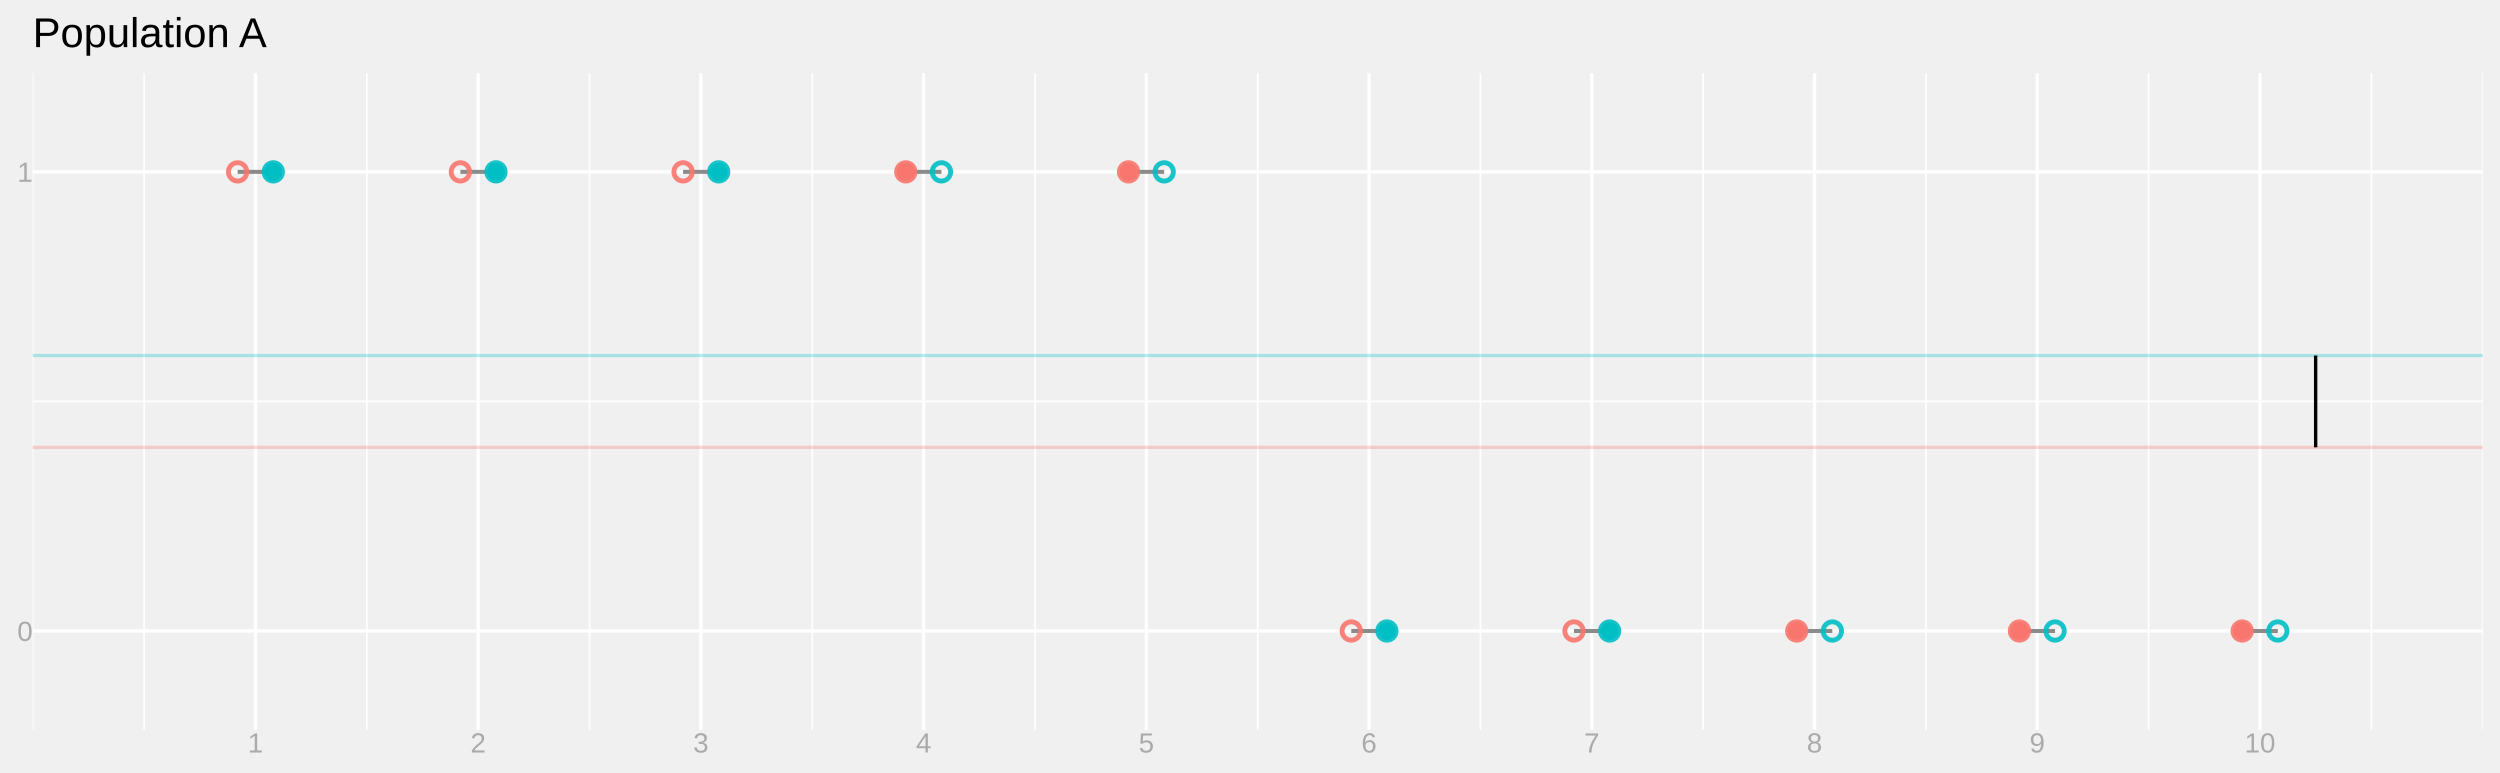
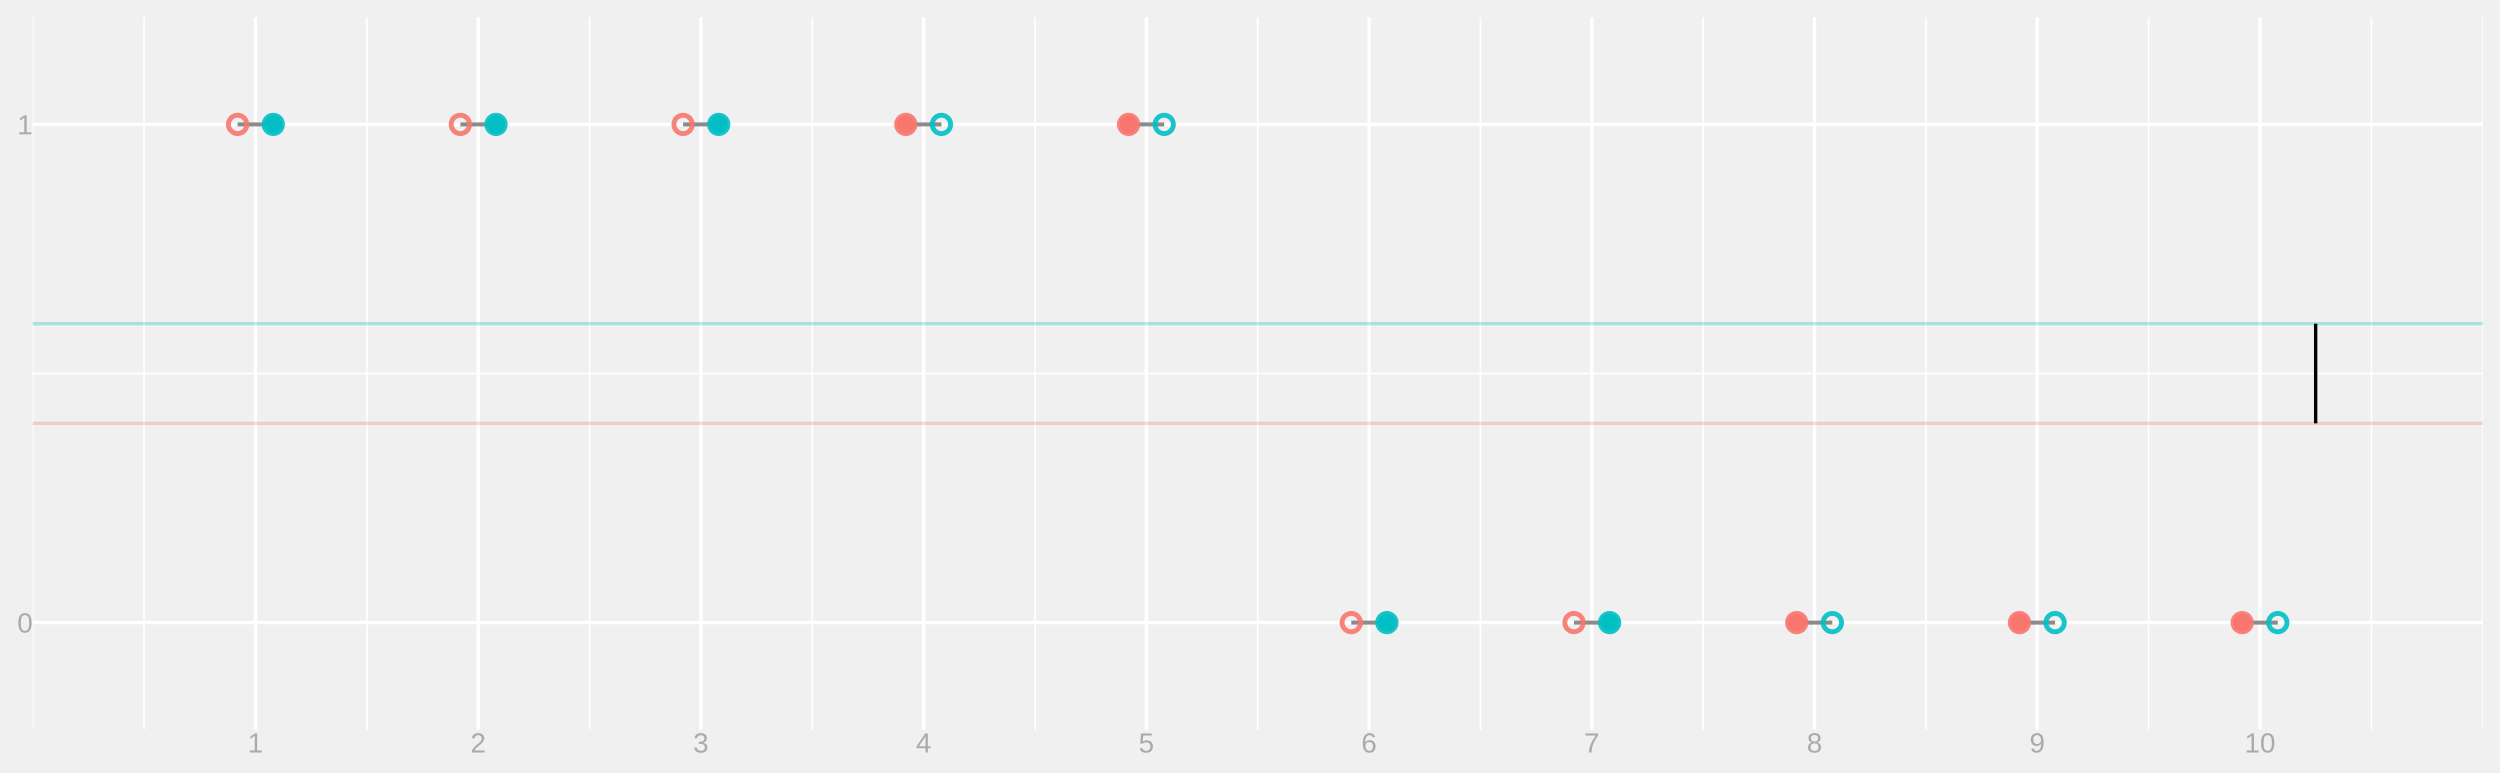
<svg xmlns="http://www.w3.org/2000/svg" width="792.00pt" height="244.80pt" viewBox="0 0 792.00 244.80">
  <g class="svglite">
    <defs>
      <style type="text/css">
    .svglite line, .svglite polyline, .svglite polygon, .svglite path, .svglite rect, .svglite circle {
      fill: none;
      stroke: #000000;
      stroke-linecap: round;
      stroke-linejoin: round;
      stroke-miterlimit: 10.00;
    }
    .svglite text {
      white-space: pre;
    }
    .svglite g.glyphgroup path {
      fill: inherit;
      stroke: none;
    }
  </style>
    </defs>
    <rect width="100%" height="100%" style="stroke: none; fill: none;" />
    <defs>
      <clipPath id="cpMC4wMHw3OTIuMDB8MC4wMHwyNDQuODA=">
        <rect x="0.00" y="0.00" width="792.00" height="244.80" />
      </clipPath>
    </defs>
    <g clip-path="url(#cpMC4wMHw3OTIuMDB8MC4wMHwyNDQuODA=)">
      <rect x="0.00" y="0.00" width="792.00" height="244.80" style="stroke-width: 1.07; stroke: none;" />
    </g>
    <defs>
-       <clipPath id="cpMTAuMzd8Nzg2LjUyfDIzLjE4fDIzMS4xNw==">
-         <rect x="10.37" y="23.18" width="776.15" height="207.99" />
+       <clipPath id="cpMTAuMzd8Nzg2LjUyfDUuNDh8MjMxLjE3">
+         <rect x="10.37" y="5.48" width="776.15" height="225.69" />
      </clipPath>
    </defs>
-     <g clip-path="url(#cpMTAuMzd8Nzg2LjUyfDIzLjE4fDIzMS4xNw==)">
-       <rect x="10.37" y="23.18" width="776.15" height="207.99" style="stroke-width: 1.07; stroke: none;" />
-       <polyline points="10.37,127.17 786.52,127.17 " style="stroke-width: 0.53; stroke: #FFFFFF; stroke-linecap: butt;" />
-       <polyline points="10.37,231.17 10.37,23.18 " style="stroke-width: 0.53; stroke: #FFFFFF; stroke-linecap: butt;" />
-       <polyline points="45.65,231.17 45.65,23.18 " style="stroke-width: 0.53; stroke: #FFFFFF; stroke-linecap: butt;" />
-       <polyline points="116.21,231.17 116.21,23.18 " style="stroke-width: 0.53; stroke: #FFFFFF; stroke-linecap: butt;" />
-       <polyline points="186.77,231.17 186.77,23.18 " style="stroke-width: 0.53; stroke: #FFFFFF; stroke-linecap: butt;" />
-       <polyline points="257.33,231.17 257.33,23.18 " style="stroke-width: 0.53; stroke: #FFFFFF; stroke-linecap: butt;" />
-       <polyline points="327.89,231.17 327.89,23.18 " style="stroke-width: 0.53; stroke: #FFFFFF; stroke-linecap: butt;" />
-       <polyline points="398.45,231.17 398.45,23.18 " style="stroke-width: 0.53; stroke: #FFFFFF; stroke-linecap: butt;" />
-       <polyline points="469.00,231.17 469.00,23.18 " style="stroke-width: 0.53; stroke: #FFFFFF; stroke-linecap: butt;" />
-       <polyline points="539.56,231.17 539.56,23.18 " style="stroke-width: 0.53; stroke: #FFFFFF; stroke-linecap: butt;" />
-       <polyline points="610.12,231.17 610.12,23.18 " style="stroke-width: 0.53; stroke: #FFFFFF; stroke-linecap: butt;" />
-       <polyline points="680.68,231.17 680.68,23.18 " style="stroke-width: 0.53; stroke: #FFFFFF; stroke-linecap: butt;" />
-       <polyline points="751.24,231.17 751.24,23.18 " style="stroke-width: 0.53; stroke: #FFFFFF; stroke-linecap: butt;" />
-       <polyline points="786.52,231.17 786.52,23.18 " style="stroke-width: 0.53; stroke: #FFFFFF; stroke-linecap: butt;" />
-       <polyline points="10.37,199.90 786.52,199.90 " style="stroke-width: 1.07; stroke: #FFFFFF; stroke-linecap: butt;" />
-       <polyline points="10.37,54.45 786.52,54.45 " style="stroke-width: 1.07; stroke: #FFFFFF; stroke-linecap: butt;" />
-       <polyline points="80.93,231.17 80.93,23.18 " style="stroke-width: 1.07; stroke: #FFFFFF; stroke-linecap: butt;" />
-       <polyline points="151.49,231.17 151.49,23.18 " style="stroke-width: 1.07; stroke: #FFFFFF; stroke-linecap: butt;" />
-       <polyline points="222.05,231.17 222.05,23.18 " style="stroke-width: 1.07; stroke: #FFFFFF; stroke-linecap: butt;" />
-       <polyline points="292.61,231.17 292.61,23.18 " style="stroke-width: 1.07; stroke: #FFFFFF; stroke-linecap: butt;" />
-       <polyline points="363.17,231.17 363.17,23.18 " style="stroke-width: 1.07; stroke: #FFFFFF; stroke-linecap: butt;" />
-       <polyline points="433.72,231.17 433.72,23.18 " style="stroke-width: 1.07; stroke: #FFFFFF; stroke-linecap: butt;" />
-       <polyline points="504.28,231.17 504.28,23.18 " style="stroke-width: 1.07; stroke: #FFFFFF; stroke-linecap: butt;" />
-       <polyline points="574.84,231.17 574.84,23.18 " style="stroke-width: 1.07; stroke: #FFFFFF; stroke-linecap: butt;" />
-       <polyline points="645.40,231.17 645.40,23.18 " style="stroke-width: 1.07; stroke: #FFFFFF; stroke-linecap: butt;" />
-       <polyline points="715.96,231.17 715.96,23.18 " style="stroke-width: 1.07; stroke: #FFFFFF; stroke-linecap: butt;" />
-       <line x1="75.28" y1="54.45" x2="86.57" y2="54.45" style="stroke-width: 1.28; stroke: #7F7F7F; stroke-opacity: 0.90; stroke-linecap: butt;" />
-       <line x1="145.84" y1="54.45" x2="157.13" y2="54.45" style="stroke-width: 1.28; stroke: #7F7F7F; stroke-opacity: 0.90; stroke-linecap: butt;" />
-       <line x1="216.40" y1="54.45" x2="227.69" y2="54.45" style="stroke-width: 1.28; stroke: #7F7F7F; stroke-opacity: 0.90; stroke-linecap: butt;" />
-       <line x1="286.96" y1="54.45" x2="298.25" y2="54.45" style="stroke-width: 1.28; stroke: #7F7F7F; stroke-opacity: 0.90; stroke-linecap: butt;" />
-       <line x1="357.52" y1="54.45" x2="368.81" y2="54.45" style="stroke-width: 1.28; stroke: #7F7F7F; stroke-opacity: 0.90; stroke-linecap: butt;" />
-       <line x1="428.08" y1="199.90" x2="439.37" y2="199.90" style="stroke-width: 1.28; stroke: #7F7F7F; stroke-opacity: 0.90; stroke-linecap: butt;" />
-       <line x1="498.64" y1="199.90" x2="509.93" y2="199.90" style="stroke-width: 1.28; stroke: #7F7F7F; stroke-opacity: 0.90; stroke-linecap: butt;" />
-       <line x1="569.20" y1="199.90" x2="580.49" y2="199.90" style="stroke-width: 1.28; stroke: #7F7F7F; stroke-opacity: 0.90; stroke-linecap: butt;" />
-       <line x1="639.76" y1="199.90" x2="651.05" y2="199.90" style="stroke-width: 1.28; stroke: #7F7F7F; stroke-opacity: 0.90; stroke-linecap: butt;" />
-       <line x1="710.32" y1="199.90" x2="721.61" y2="199.90" style="stroke-width: 1.28; stroke: #7F7F7F; stroke-opacity: 0.90; stroke-linecap: butt;" />
-       <circle cx="75.28" cy="54.45" r="2.91" style="stroke-width: 1.56; stroke: #F8766D; stroke-opacity: 0.90;" />
-       <circle cx="145.84" cy="54.45" r="2.91" style="stroke-width: 1.56; stroke: #F8766D; stroke-opacity: 0.90;" />
-       <circle cx="216.40" cy="54.45" r="2.91" style="stroke-width: 1.56; stroke: #F8766D; stroke-opacity: 0.90;" />
-       <circle cx="286.96" cy="54.45" r="2.91" style="stroke-width: 1.56; stroke: #F8766D; stroke-opacity: 0.90;" />
-       <circle cx="357.52" cy="54.45" r="2.91" style="stroke-width: 1.56; stroke: #F8766D; stroke-opacity: 0.90;" />
-       <circle cx="428.08" cy="199.90" r="2.91" style="stroke-width: 1.56; stroke: #F8766D; stroke-opacity: 0.90;" />
-       <circle cx="498.64" cy="199.90" r="2.91" style="stroke-width: 1.56; stroke: #F8766D; stroke-opacity: 0.90;" />
-       <circle cx="569.20" cy="199.90" r="2.91" style="stroke-width: 1.56; stroke: #F8766D; stroke-opacity: 0.90;" />
-       <circle cx="639.76" cy="199.90" r="2.91" style="stroke-width: 1.56; stroke: #F8766D; stroke-opacity: 0.90;" />
-       <circle cx="710.32" cy="199.90" r="2.91" style="stroke-width: 1.56; stroke: #F8766D; stroke-opacity: 0.90;" />
-       <circle cx="86.57" cy="54.45" r="2.91" style="stroke-width: 1.56; stroke: #00BFC4; stroke-opacity: 0.90;" />
-       <circle cx="157.13" cy="54.45" r="2.91" style="stroke-width: 1.56; stroke: #00BFC4; stroke-opacity: 0.90;" />
-       <circle cx="227.69" cy="54.45" r="2.91" style="stroke-width: 1.56; stroke: #00BFC4; stroke-opacity: 0.90;" />
-       <circle cx="298.25" cy="54.45" r="2.91" style="stroke-width: 1.56; stroke: #00BFC4; stroke-opacity: 0.90;" />
-       <circle cx="368.81" cy="54.45" r="2.91" style="stroke-width: 1.56; stroke: #00BFC4; stroke-opacity: 0.90;" />
-       <circle cx="439.37" cy="199.90" r="2.91" style="stroke-width: 1.56; stroke: #00BFC4; stroke-opacity: 0.90;" />
-       <circle cx="509.93" cy="199.90" r="2.91" style="stroke-width: 1.56; stroke: #00BFC4; stroke-opacity: 0.90;" />
-       <circle cx="580.49" cy="199.90" r="2.91" style="stroke-width: 1.56; stroke: #00BFC4; stroke-opacity: 0.90;" />
-       <circle cx="651.05" cy="199.90" r="2.91" style="stroke-width: 1.56; stroke: #00BFC4; stroke-opacity: 0.90;" />
-       <circle cx="721.61" cy="199.90" r="2.91" style="stroke-width: 1.56; stroke: #00BFC4; stroke-opacity: 0.90;" />
-       <circle cx="286.96" cy="54.45" r="2.49" style="stroke-width: 0.71; stroke: #F8766D; fill: #F8766D;" />
-       <circle cx="357.52" cy="54.45" r="2.49" style="stroke-width: 0.71; stroke: #F8766D; fill: #F8766D;" />
-       <circle cx="569.20" cy="199.90" r="2.49" style="stroke-width: 0.71; stroke: #F8766D; fill: #F8766D;" />
-       <circle cx="639.76" cy="199.90" r="2.49" style="stroke-width: 0.71; stroke: #F8766D; fill: #F8766D;" />
-       <circle cx="710.32" cy="199.90" r="2.49" style="stroke-width: 0.71; stroke: #F8766D; fill: #F8766D;" />
-       <circle cx="86.57" cy="54.45" r="2.49" style="stroke-width: 0.71; stroke: #00BFC4; fill: #00BFC4;" />
-       <circle cx="157.13" cy="54.45" r="2.49" style="stroke-width: 0.71; stroke: #00BFC4; fill: #00BFC4;" />
-       <circle cx="227.69" cy="54.45" r="2.49" style="stroke-width: 0.71; stroke: #00BFC4; fill: #00BFC4;" />
-       <circle cx="439.37" cy="199.90" r="2.49" style="stroke-width: 0.71; stroke: #00BFC4; fill: #00BFC4;" />
-       <circle cx="509.93" cy="199.90" r="2.49" style="stroke-width: 0.71; stroke: #00BFC4; fill: #00BFC4;" />
-       <line x1="10.37" y1="141.72" x2="786.52" y2="141.72" style="stroke-width: 1.07; stroke: #F8766D; stroke-opacity: 0.30; stroke-linecap: butt;" />
-       <line x1="10.37" y1="112.63" x2="786.52" y2="112.63" style="stroke-width: 1.07; stroke: #00BFC4; stroke-opacity: 0.30; stroke-linecap: butt;" />
-       <line x1="733.60" y1="141.72" x2="733.60" y2="112.63" style="stroke-width: 1.07; stroke-linecap: butt;" />
+     <g clip-path="url(#cpMTAuMzd8Nzg2LjUyfDUuNDh8MjMxLjE3)">
+       <rect x="10.37" y="5.48" width="776.15" height="225.69" style="stroke-width: 1.07; stroke: none;" />
+       <polyline points="10.37,118.32 786.52,118.32 " style="stroke-width: 0.53; stroke: #FFFFFF; stroke-linecap: butt;" />
+       <polyline points="10.37,231.17 10.37,5.48 " style="stroke-width: 0.53; stroke: #FFFFFF; stroke-linecap: butt;" />
+       <polyline points="45.65,231.17 45.65,5.48 " style="stroke-width: 0.53; stroke: #FFFFFF; stroke-linecap: butt;" />
+       <polyline points="116.21,231.17 116.21,5.48 " style="stroke-width: 0.53; stroke: #FFFFFF; stroke-linecap: butt;" />
+       <polyline points="186.77,231.17 186.77,5.48 " style="stroke-width: 0.53; stroke: #FFFFFF; stroke-linecap: butt;" />
+       <polyline points="257.33,231.17 257.33,5.48 " style="stroke-width: 0.53; stroke: #FFFFFF; stroke-linecap: butt;" />
+       <polyline points="327.89,231.17 327.89,5.48 " style="stroke-width: 0.53; stroke: #FFFFFF; stroke-linecap: butt;" />
+       <polyline points="398.45,231.17 398.45,5.48 " style="stroke-width: 0.53; stroke: #FFFFFF; stroke-linecap: butt;" />
+       <polyline points="469.00,231.17 469.00,5.48 " style="stroke-width: 0.53; stroke: #FFFFFF; stroke-linecap: butt;" />
+       <polyline points="539.56,231.17 539.56,5.48 " style="stroke-width: 0.53; stroke: #FFFFFF; stroke-linecap: butt;" />
+       <polyline points="610.12,231.17 610.12,5.48 " style="stroke-width: 0.53; stroke: #FFFFFF; stroke-linecap: butt;" />
+       <polyline points="680.68,231.17 680.68,5.48 " style="stroke-width: 0.53; stroke: #FFFFFF; stroke-linecap: butt;" />
+       <polyline points="751.24,231.17 751.24,5.48 " style="stroke-width: 0.53; stroke: #FFFFFF; stroke-linecap: butt;" />
+       <polyline points="786.52,231.17 786.52,5.48 " style="stroke-width: 0.53; stroke: #FFFFFF; stroke-linecap: butt;" />
+       <polyline points="10.37,197.24 786.52,197.24 " style="stroke-width: 1.07; stroke: #FFFFFF; stroke-linecap: butt;" />
+       <polyline points="10.37,39.41 786.52,39.41 " style="stroke-width: 1.07; stroke: #FFFFFF; stroke-linecap: butt;" />
+       <polyline points="80.93,231.17 80.93,5.48 " style="stroke-width: 1.07; stroke: #FFFFFF; stroke-linecap: butt;" />
+       <polyline points="151.49,231.17 151.49,5.48 " style="stroke-width: 1.07; stroke: #FFFFFF; stroke-linecap: butt;" />
+       <polyline points="222.05,231.17 222.05,5.48 " style="stroke-width: 1.07; stroke: #FFFFFF; stroke-linecap: butt;" />
+       <polyline points="292.61,231.17 292.61,5.48 " style="stroke-width: 1.07; stroke: #FFFFFF; stroke-linecap: butt;" />
+       <polyline points="363.17,231.17 363.17,5.48 " style="stroke-width: 1.07; stroke: #FFFFFF; stroke-linecap: butt;" />
+       <polyline points="433.72,231.17 433.72,5.48 " style="stroke-width: 1.07; stroke: #FFFFFF; stroke-linecap: butt;" />
+       <polyline points="504.28,231.17 504.28,5.48 " style="stroke-width: 1.07; stroke: #FFFFFF; stroke-linecap: butt;" />
+       <polyline points="574.84,231.17 574.84,5.48 " style="stroke-width: 1.07; stroke: #FFFFFF; stroke-linecap: butt;" />
+       <polyline points="645.40,231.17 645.40,5.48 " style="stroke-width: 1.07; stroke: #FFFFFF; stroke-linecap: butt;" />
+       <polyline points="715.96,231.17 715.96,5.48 " style="stroke-width: 1.07; stroke: #FFFFFF; stroke-linecap: butt;" />
+       <line x1="75.28" y1="39.41" x2="86.57" y2="39.41" style="stroke-width: 1.28; stroke: #7F7F7F; stroke-opacity: 0.90; stroke-linecap: butt;" />
+       <line x1="145.84" y1="39.41" x2="157.13" y2="39.41" style="stroke-width: 1.28; stroke: #7F7F7F; stroke-opacity: 0.90; stroke-linecap: butt;" />
+       <line x1="216.40" y1="39.41" x2="227.69" y2="39.41" style="stroke-width: 1.28; stroke: #7F7F7F; stroke-opacity: 0.90; stroke-linecap: butt;" />
+       <line x1="286.96" y1="39.41" x2="298.25" y2="39.41" style="stroke-width: 1.28; stroke: #7F7F7F; stroke-opacity: 0.90; stroke-linecap: butt;" />
+       <line x1="357.52" y1="39.41" x2="368.81" y2="39.41" style="stroke-width: 1.28; stroke: #7F7F7F; stroke-opacity: 0.90; stroke-linecap: butt;" />
+       <line x1="428.08" y1="197.24" x2="439.37" y2="197.24" style="stroke-width: 1.28; stroke: #7F7F7F; stroke-opacity: 0.90; stroke-linecap: butt;" />
+       <line x1="498.64" y1="197.24" x2="509.93" y2="197.24" style="stroke-width: 1.28; stroke: #7F7F7F; stroke-opacity: 0.90; stroke-linecap: butt;" />
+       <line x1="569.20" y1="197.24" x2="580.49" y2="197.24" style="stroke-width: 1.28; stroke: #7F7F7F; stroke-opacity: 0.90; stroke-linecap: butt;" />
+       <line x1="639.76" y1="197.24" x2="651.05" y2="197.24" style="stroke-width: 1.28; stroke: #7F7F7F; stroke-opacity: 0.90; stroke-linecap: butt;" />
+       <line x1="710.32" y1="197.24" x2="721.61" y2="197.24" style="stroke-width: 1.28; stroke: #7F7F7F; stroke-opacity: 0.90; stroke-linecap: butt;" />
+       <circle cx="75.28" cy="39.41" r="2.91" style="stroke-width: 1.56; stroke: #F8766D; stroke-opacity: 0.90;" />
+       <circle cx="145.84" cy="39.41" r="2.91" style="stroke-width: 1.56; stroke: #F8766D; stroke-opacity: 0.90;" />
+       <circle cx="216.40" cy="39.41" r="2.91" style="stroke-width: 1.56; stroke: #F8766D; stroke-opacity: 0.90;" />
+       <circle cx="286.96" cy="39.41" r="2.91" style="stroke-width: 1.56; stroke: #F8766D; stroke-opacity: 0.90;" />
+       <circle cx="357.52" cy="39.41" r="2.91" style="stroke-width: 1.56; stroke: #F8766D; stroke-opacity: 0.90;" />
+       <circle cx="428.08" cy="197.24" r="2.91" style="stroke-width: 1.56; stroke: #F8766D; stroke-opacity: 0.90;" />
+       <circle cx="498.64" cy="197.24" r="2.91" style="stroke-width: 1.56; stroke: #F8766D; stroke-opacity: 0.90;" />
+       <circle cx="569.20" cy="197.24" r="2.91" style="stroke-width: 1.56; stroke: #F8766D; stroke-opacity: 0.90;" />
+       <circle cx="639.76" cy="197.24" r="2.91" style="stroke-width: 1.56; stroke: #F8766D; stroke-opacity: 0.90;" />
+       <circle cx="710.32" cy="197.24" r="2.91" style="stroke-width: 1.56; stroke: #F8766D; stroke-opacity: 0.90;" />
+       <circle cx="86.57" cy="39.41" r="2.91" style="stroke-width: 1.56; stroke: #00BFC4; stroke-opacity: 0.90;" />
+       <circle cx="157.13" cy="39.41" r="2.91" style="stroke-width: 1.56; stroke: #00BFC4; stroke-opacity: 0.90;" />
+       <circle cx="227.69" cy="39.41" r="2.91" style="stroke-width: 1.56; stroke: #00BFC4; stroke-opacity: 0.90;" />
+       <circle cx="298.25" cy="39.41" r="2.91" style="stroke-width: 1.56; stroke: #00BFC4; stroke-opacity: 0.90;" />
+       <circle cx="368.81" cy="39.41" r="2.91" style="stroke-width: 1.56; stroke: #00BFC4; stroke-opacity: 0.90;" />
+       <circle cx="439.37" cy="197.24" r="2.91" style="stroke-width: 1.56; stroke: #00BFC4; stroke-opacity: 0.90;" />
+       <circle cx="509.93" cy="197.24" r="2.91" style="stroke-width: 1.56; stroke: #00BFC4; stroke-opacity: 0.90;" />
+       <circle cx="580.49" cy="197.24" r="2.91" style="stroke-width: 1.56; stroke: #00BFC4; stroke-opacity: 0.90;" />
+       <circle cx="651.05" cy="197.24" r="2.91" style="stroke-width: 1.56; stroke: #00BFC4; stroke-opacity: 0.90;" />
+       <circle cx="721.61" cy="197.24" r="2.91" style="stroke-width: 1.56; stroke: #00BFC4; stroke-opacity: 0.90;" />
+       <circle cx="286.96" cy="39.41" r="2.49" style="stroke-width: 0.71; stroke: #F8766D; fill: #F8766D;" />
+       <circle cx="357.52" cy="39.41" r="2.49" style="stroke-width: 0.71; stroke: #F8766D; fill: #F8766D;" />
+       <circle cx="569.20" cy="197.24" r="2.49" style="stroke-width: 0.71; stroke: #F8766D; fill: #F8766D;" />
+       <circle cx="639.76" cy="197.24" r="2.49" style="stroke-width: 0.71; stroke: #F8766D; fill: #F8766D;" />
+       <circle cx="710.32" cy="197.24" r="2.49" style="stroke-width: 0.71; stroke: #F8766D; fill: #F8766D;" />
+       <circle cx="86.57" cy="39.41" r="2.49" style="stroke-width: 0.71; stroke: #00BFC4; fill: #00BFC4;" />
+       <circle cx="157.13" cy="39.41" r="2.49" style="stroke-width: 0.71; stroke: #00BFC4; fill: #00BFC4;" />
+       <circle cx="227.69" cy="39.41" r="2.49" style="stroke-width: 0.71; stroke: #00BFC4; fill: #00BFC4;" />
+       <circle cx="439.37" cy="197.24" r="2.49" style="stroke-width: 0.71; stroke: #00BFC4; fill: #00BFC4;" />
+       <circle cx="509.93" cy="197.24" r="2.49" style="stroke-width: 0.71; stroke: #00BFC4; fill: #00BFC4;" />
+       <line x1="10.37" y1="134.11" x2="786.52" y2="134.11" style="stroke-width: 1.07; stroke: #F8766D; stroke-opacity: 0.30; stroke-linecap: butt;" />
+       <line x1="10.37" y1="102.54" x2="786.52" y2="102.54" style="stroke-width: 1.07; stroke: #00BFC4; stroke-opacity: 0.30; stroke-linecap: butt;" />
+       <line x1="733.60" y1="134.11" x2="733.60" y2="102.54" style="stroke-width: 1.07; stroke-linecap: butt;" />
    </g>
    <g clip-path="url(#cpMC4wMHw3OTIuMDB8MC4wMHwyNDQuODA=)">
-       <text x="7.92" y="203.05" text-anchor="middle" style="font-size: 8.80px;fill: #AAAAAA; font-family: &quot;Arial&quot;;" textLength="4.89px" lengthAdjust="spacingAndGlyphs">0</text>
-       <text x="7.92" y="57.60" text-anchor="middle" style="font-size: 8.80px;fill: #AAAAAA; font-family: &quot;Arial&quot;;" textLength="4.89px" lengthAdjust="spacingAndGlyphs">1</text>
+       <text x="7.92" y="200.39" text-anchor="middle" style="font-size: 8.80px;fill: #AAAAAA; font-family: &quot;Arial&quot;;" textLength="4.89px" lengthAdjust="spacingAndGlyphs">0</text>
+       <text x="7.92" y="42.56" text-anchor="middle" style="font-size: 8.80px;fill: #AAAAAA; font-family: &quot;Arial&quot;;" textLength="4.89px" lengthAdjust="spacingAndGlyphs">1</text>
      <text x="80.93" y="238.40" text-anchor="middle" style="font-size: 8.80px;fill: #AAAAAA; font-family: &quot;Arial&quot;;" textLength="4.89px" lengthAdjust="spacingAndGlyphs">1</text>
      <text x="151.49" y="238.40" text-anchor="middle" style="font-size: 8.80px;fill: #AAAAAA; font-family: &quot;Arial&quot;;" textLength="4.89px" lengthAdjust="spacingAndGlyphs">2</text>
      <text x="222.05" y="238.40" text-anchor="middle" style="font-size: 8.80px;fill: #AAAAAA; font-family: &quot;Arial&quot;;" textLength="4.89px" lengthAdjust="spacingAndGlyphs">3</text>
      <text x="292.61" y="238.40" text-anchor="middle" style="font-size: 8.80px;fill: #AAAAAA; font-family: &quot;Arial&quot;;" textLength="4.89px" lengthAdjust="spacingAndGlyphs">4</text>
      <text x="363.17" y="238.40" text-anchor="middle" style="font-size: 8.80px;fill: #AAAAAA; font-family: &quot;Arial&quot;;" textLength="4.89px" lengthAdjust="spacingAndGlyphs">5</text>
      <text x="433.72" y="238.40" text-anchor="middle" style="font-size: 8.80px;fill: #AAAAAA; font-family: &quot;Arial&quot;;" textLength="4.89px" lengthAdjust="spacingAndGlyphs">6</text>
      <text x="504.28" y="238.40" text-anchor="middle" style="font-size: 8.80px;fill: #AAAAAA; font-family: &quot;Arial&quot;;" textLength="4.89px" lengthAdjust="spacingAndGlyphs">7</text>
      <text x="574.84" y="238.40" text-anchor="middle" style="font-size: 8.80px;fill: #AAAAAA; font-family: &quot;Arial&quot;;" textLength="4.89px" lengthAdjust="spacingAndGlyphs">8</text>
      <text x="645.40" y="238.40" text-anchor="middle" style="font-size: 8.80px;fill: #AAAAAA; font-family: &quot;Arial&quot;;" textLength="4.89px" lengthAdjust="spacingAndGlyphs">9</text>
      <text x="715.96" y="238.40" text-anchor="middle" style="font-size: 8.80px;fill: #AAAAAA; font-family: &quot;Arial&quot;;" textLength="9.78px" lengthAdjust="spacingAndGlyphs">10</text>
-       <text x="10.37" y="14.93" style="font-size: 13.20px; font-family: &quot;Arial&quot;;" textLength="74.02px" lengthAdjust="spacingAndGlyphs">Population A</text>
    </g>
  </g>
</svg>
